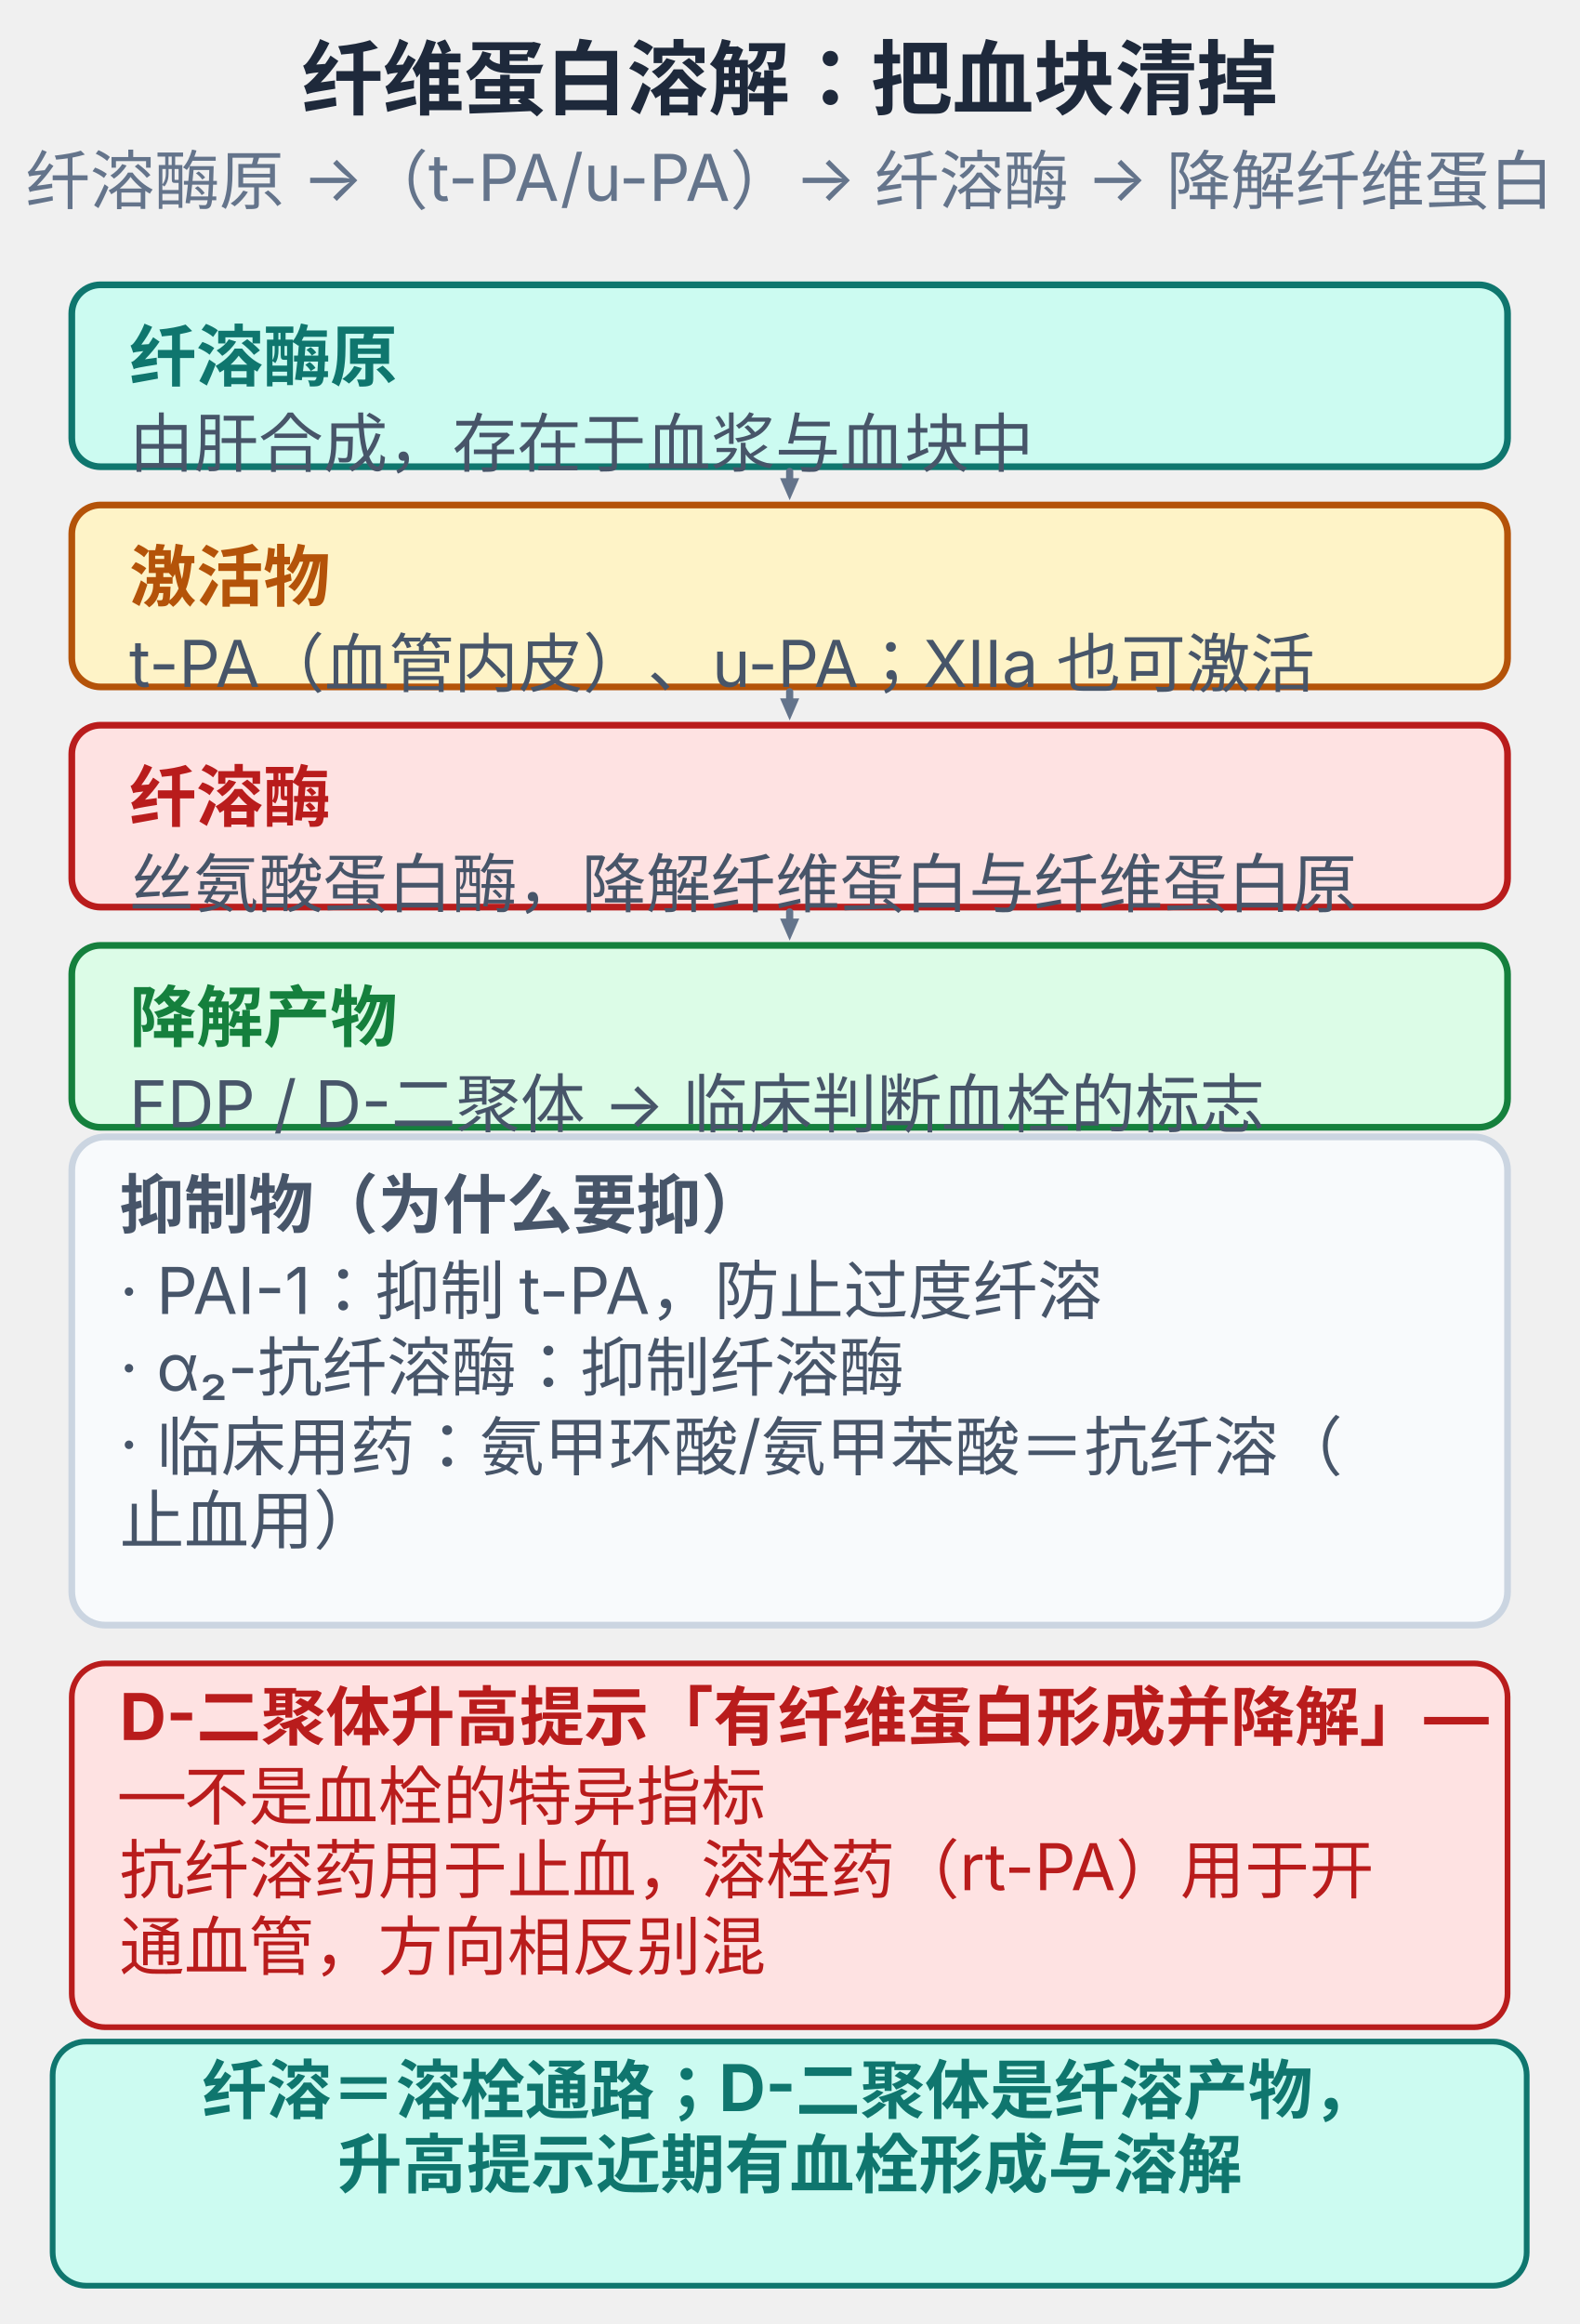
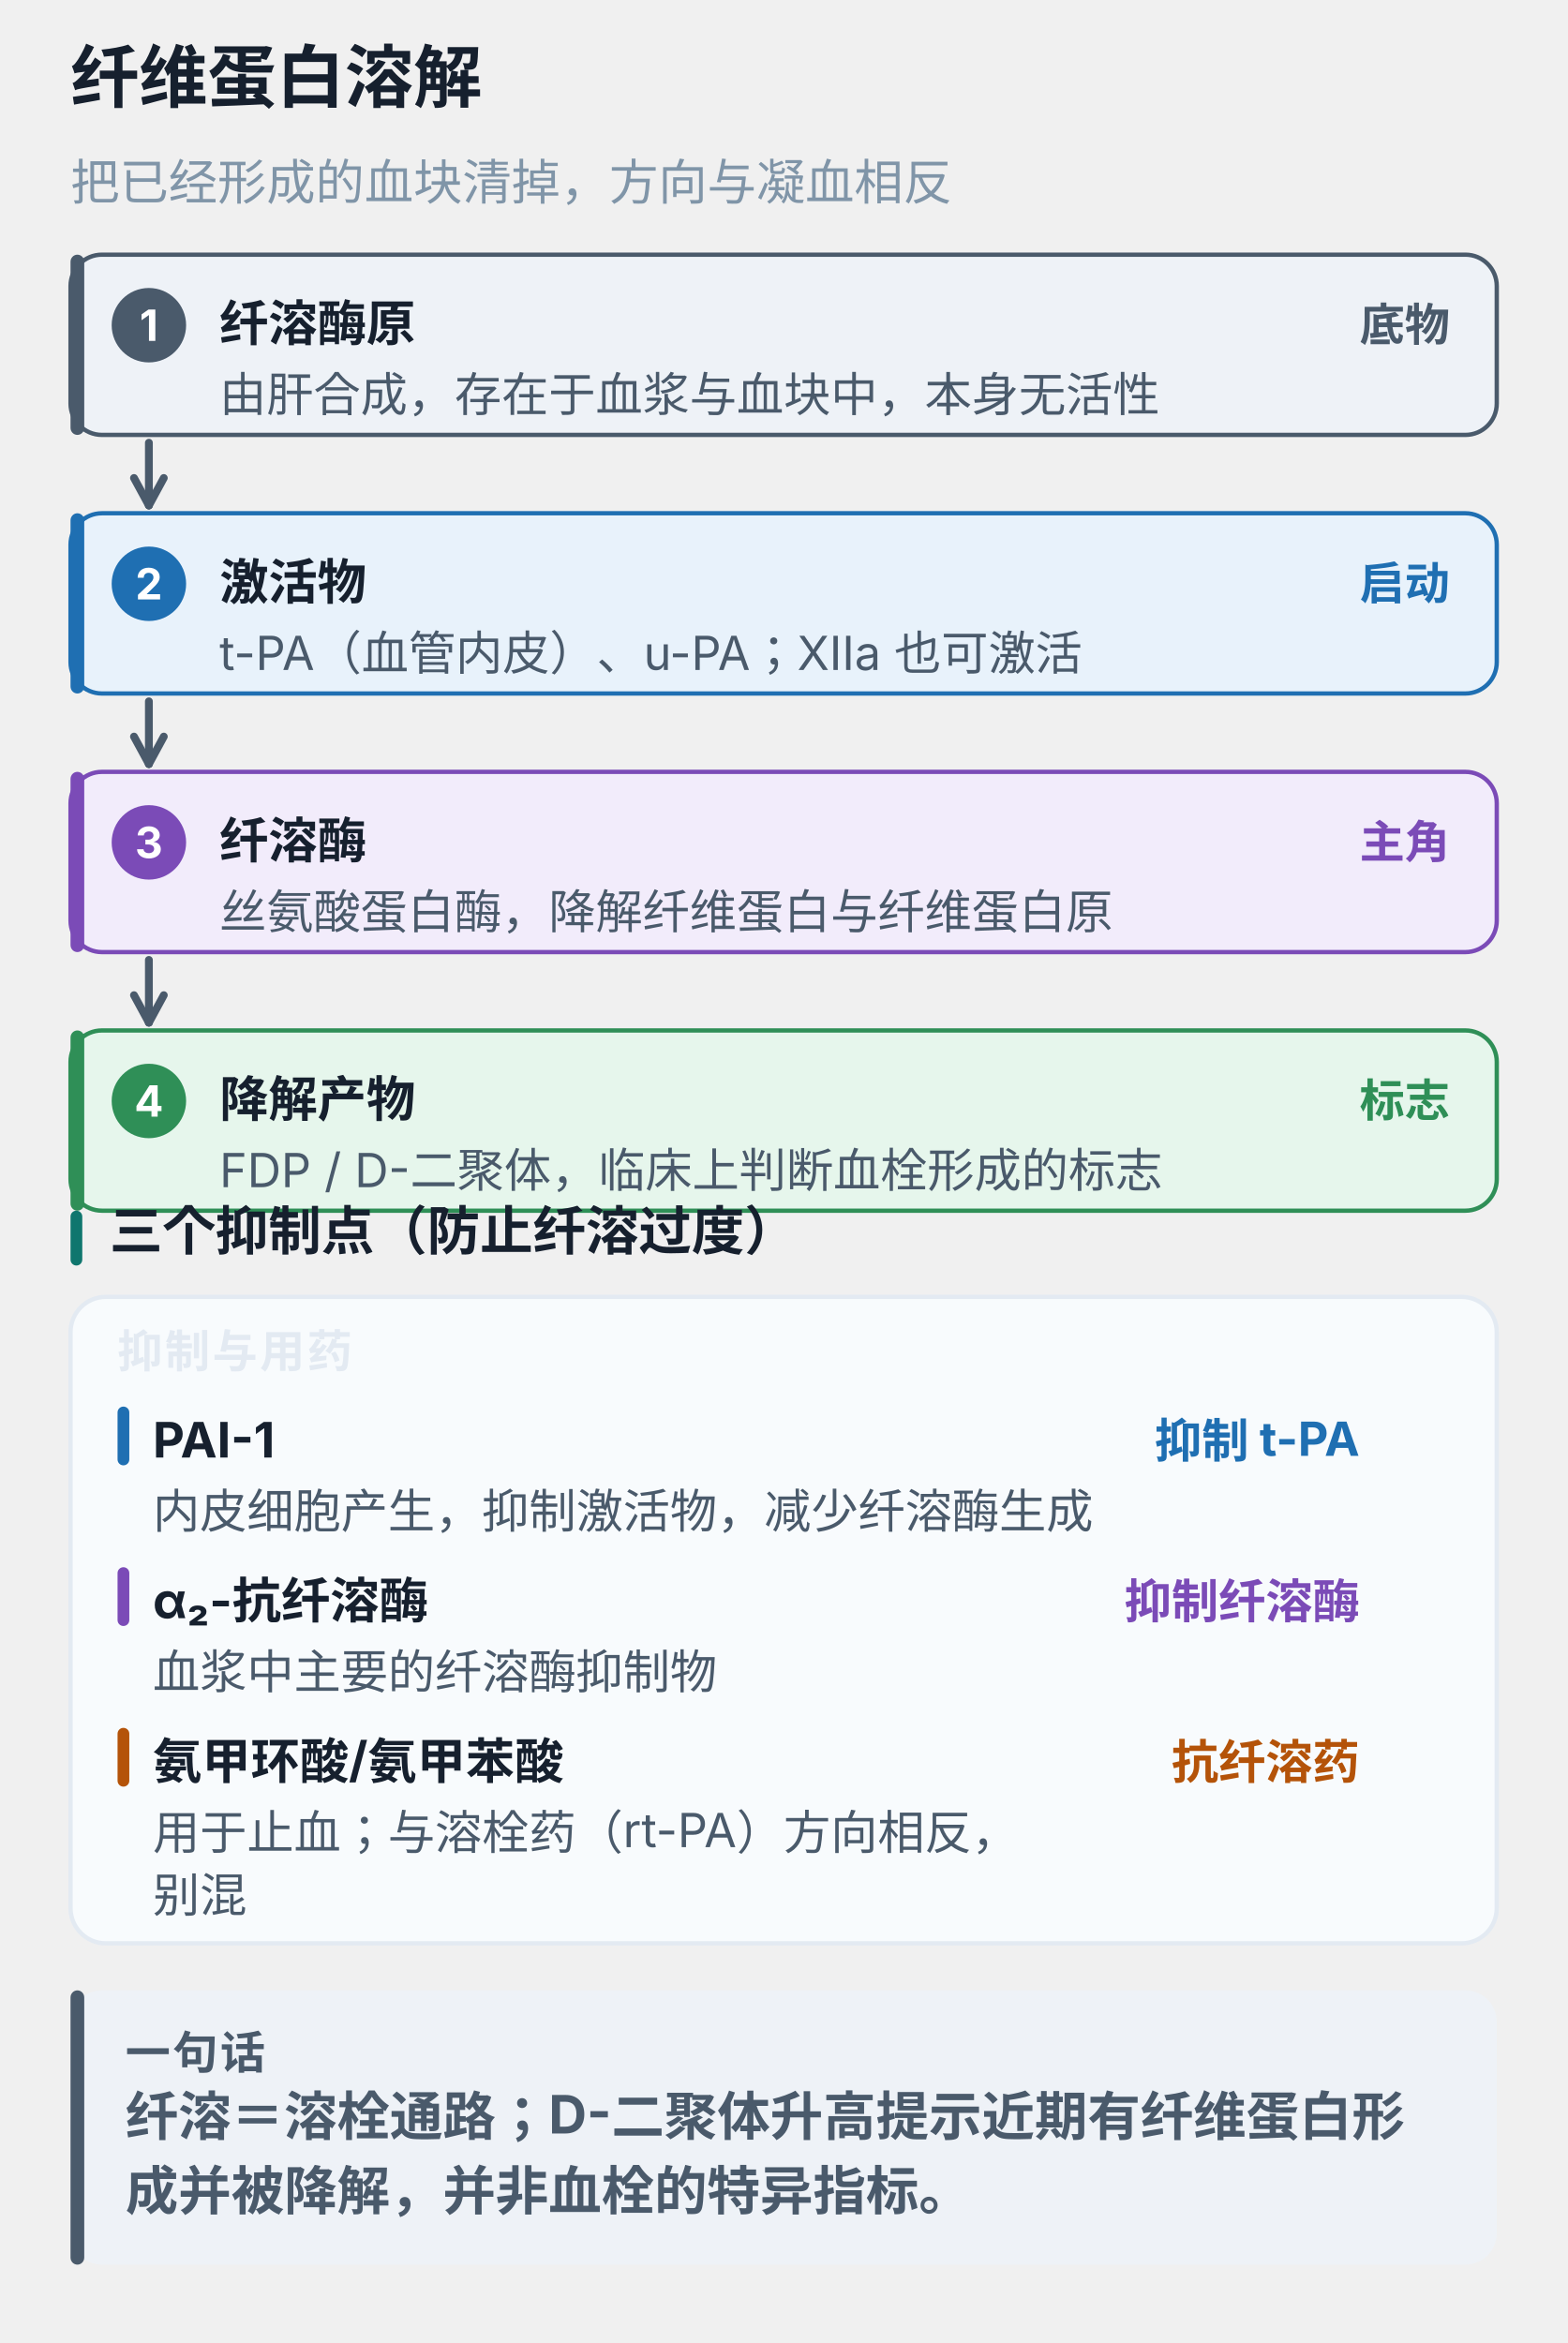
- <svg xmlns="http://www.w3.org/2000/svg" viewBox="0 0 330 485.5" width="100%" style="max-width:330px;display:block;margin:0 auto;background:#ffffff;border-radius:10px" role="img">
-   <text x="165.0" y="22.6" text-anchor="middle" font-size="17" font-weight="700" fill="#1e293b" font-family="-apple-system,'PingFang SC','Microsoft YaHei',sans-serif">纤维蛋白溶解：把血块清掉</text>
-   <text x="165.0" y="42.6" text-anchor="middle" font-size="13.5" font-weight="400" fill="#64748b" font-family="-apple-system,'PingFang SC','Microsoft YaHei',sans-serif">纤溶酶原 →（t-PA/u-PA）→ 纤溶酶 → 降解纤维蛋白</text>
-   <rect x="15.0" y="59.5" width="300.0" height="38.0" rx="6" fill="#ccfbf1" stroke="#0f766e" stroke-width="1.4" />
-   <text x="27.0" y="79.5" text-anchor="start" font-size="14" font-weight="700" fill="#0f766e" font-family="-apple-system,'PingFang SC','Microsoft YaHei',sans-serif">纤溶酶原</text>
-   <text x="27.0" y="97.5" text-anchor="start" font-size="13.5" font-weight="400" fill="#475569" font-family="-apple-system,'PingFang SC','Microsoft YaHei',sans-serif">由肝合成，存在于血浆与血块中</text>
-   <line x1="165.0" y1="98.5" x2="165.0" y2="100.0" stroke="#64748b" stroke-width="1.5" stroke-linecap="round" />
-   <polygon points="165.0,104.5 163.0,99.9 167.0,99.9" fill="#64748b" />
-   <rect x="15.0" y="105.5" width="300.0" height="38.0" rx="6" fill="#fef3c7" stroke="#b45309" stroke-width="1.4" />
-   <text x="27.0" y="125.5" text-anchor="start" font-size="14" font-weight="700" fill="#b45309" font-family="-apple-system,'PingFang SC','Microsoft YaHei',sans-serif">激活物</text>
-   <text x="27.0" y="143.5" text-anchor="start" font-size="13.5" font-weight="400" fill="#475569" font-family="-apple-system,'PingFang SC','Microsoft YaHei',sans-serif">t-PA（血管内皮）、u-PA；Ⅻa 也可激活</text>
-   <line x1="165.0" y1="144.5" x2="165.0" y2="146.0" stroke="#64748b" stroke-width="1.5" stroke-linecap="round" />
-   <polygon points="165.0,150.5 163.0,145.9 167.0,145.9" fill="#64748b" />
-   <rect x="15.0" y="151.5" width="300.0" height="38.0" rx="6" fill="#fee2e2" stroke="#b91c1c" stroke-width="1.4" />
-   <text x="27.0" y="171.5" text-anchor="start" font-size="14" font-weight="700" fill="#b91c1c" font-family="-apple-system,'PingFang SC','Microsoft YaHei',sans-serif">纤溶酶</text>
-   <text x="27.0" y="189.5" text-anchor="start" font-size="13.5" font-weight="400" fill="#475569" font-family="-apple-system,'PingFang SC','Microsoft YaHei',sans-serif">丝氨酸蛋白酶，降解纤维蛋白与纤维蛋白原</text>
-   <line x1="165.0" y1="190.5" x2="165.0" y2="192.0" stroke="#64748b" stroke-width="1.5" stroke-linecap="round" />
-   <polygon points="165.0,196.5 163.0,191.9 167.0,191.9" fill="#64748b" />
-   <rect x="15.0" y="197.5" width="300.0" height="38.0" rx="6" fill="#dcfce7" stroke="#15803d" stroke-width="1.4" />
-   <text x="27.0" y="217.5" text-anchor="start" font-size="14" font-weight="700" fill="#15803d" font-family="-apple-system,'PingFang SC','Microsoft YaHei',sans-serif">降解产物</text>
-   <text x="27.0" y="235.5" text-anchor="start" font-size="13.5" font-weight="400" fill="#475569" font-family="-apple-system,'PingFang SC','Microsoft YaHei',sans-serif">FDP / D-二聚体 → 临床判断血栓的标志</text>
-   <rect x="15.0" y="237.5" width="300.0" height="102.0" rx="7" fill="#f8fafc" stroke="#cbd5e1" stroke-width="1.4" />
-   <text x="25.0" y="256.5" text-anchor="start" font-size="13.5" font-weight="700" fill="#475569" font-family="-apple-system,'PingFang SC','Microsoft YaHei',sans-serif">抑制物（为什么要抑）</text>
-   <text x="25.0" y="274.5" text-anchor="start" font-size="13.5" font-weight="400" fill="#475569" font-family="-apple-system,'PingFang SC','Microsoft YaHei',sans-serif">· PAI-1：抑制 t-PA，防止过度纤溶</text>
-   <text x="25.0" y="290.5" text-anchor="start" font-size="13.5" font-weight="400" fill="#475569" font-family="-apple-system,'PingFang SC','Microsoft YaHei',sans-serif">· α₂-抗纤溶酶：抑制纤溶酶</text>
-   <text x="25.0" y="306.5" text-anchor="start" font-size="13.5" font-weight="400" fill="#475569" font-family="-apple-system,'PingFang SC','Microsoft YaHei',sans-serif">· 临床用药：氨甲环酸/氨甲苯酸＝抗纤溶（</text>
-   <text x="25.0" y="322.5" text-anchor="start" font-size="13.5" font-weight="400" fill="#475569" font-family="-apple-system,'PingFang SC','Microsoft YaHei',sans-serif">止血用）</text>
-   <rect x="15.0" y="347.5" width="300.0" height="76.0" rx="7" fill="#fee2e2" stroke="#b91c1c" stroke-width="1.2" />
-   <text x="25.0" y="363.5" text-anchor="start" font-size="13.5" font-weight="700" fill="#b91c1c" font-family="-apple-system,'PingFang SC','Microsoft YaHei',sans-serif">D-二聚体升高提示「有纤维蛋白形成并降解」—</text>
-   <text x="25.0" y="379.5" text-anchor="start" font-size="13.5" font-weight="400" fill="#b91c1c" font-family="-apple-system,'PingFang SC','Microsoft YaHei',sans-serif">—不是血栓的特异指标</text>
-   <text x="25.0" y="395.5" text-anchor="start" font-size="13.5" font-weight="400" fill="#b91c1c" font-family="-apple-system,'PingFang SC','Microsoft YaHei',sans-serif">抗纤溶药用于止血，溶栓药（rt-PA）用于开</text>
-   <text x="25.0" y="411.5" text-anchor="start" font-size="13.5" font-weight="400" fill="#b91c1c" font-family="-apple-system,'PingFang SC','Microsoft YaHei',sans-serif">通血管，方向相反别混</text>
-   <rect x="11.0" y="426.5" width="308.0" height="51.0" rx="7" fill="#ccfbf1" stroke="#0f766e" stroke-width="1.2" />
-   <text x="165.0" y="441.5" text-anchor="middle" font-size="13.5" font-weight="700" fill="#0f766e" font-family="-apple-system,'PingFang SC','Microsoft YaHei',sans-serif">纤溶＝溶栓通路；D-二聚体是纤溶产物，</text>
-   <text x="165.0" y="457.0" text-anchor="middle" font-size="13.5" font-weight="700" fill="#0f766e" font-family="-apple-system,'PingFang SC','Microsoft YaHei',sans-serif">升高提示近期有血栓形成与溶解</text>
+ <svg xmlns="http://www.w3.org/2000/svg" viewBox="0 0 400 598" width="100%" style="max-width:400px;display:block;margin:0 auto;background:#ffffff;border-radius:12px" role="img" aria-label="纤维蛋白溶解">
+   <text x="18.0" y="26.0" font-size="17.5" font-weight="700" fill="#16202e" font-family="-apple-system,BlinkMacSystemFont,'PingFang SC','Microsoft YaHei',sans-serif">纤维蛋白溶解</text>
+   <text x="18.0" y="51.0" font-size="12.5" font-weight="400" fill="#8095a8" font-family="-apple-system,BlinkMacSystemFont,'PingFang SC','Microsoft YaHei',sans-serif">把已经形成的血块清掉，方向与凝血相反</text>
+   <rect x="18.0" y="65.0" width="364.0" height="46.0" rx="8" fill="#eef2f7" stroke="#4a5a6b" stroke-width="1.1" />
+   <rect x="18.0" y="65.0" width="3.5" height="46.0" rx="1.8" fill="#4a5a6b" />
+   <circle cx="38" cy="83" r="9.5" fill="#4a5a6b" />
+   <text x="38.0" y="87.0" text-anchor="middle" font-size="11" font-weight="700" fill="#ffffff" font-family="-apple-system,BlinkMacSystemFont,'PingFang SC','Microsoft YaHei',sans-serif">1</text>
+   <text x="56.0" y="87.0" font-size="12.5" font-weight="700" fill="#16202e" font-family="-apple-system,BlinkMacSystemFont,'PingFang SC','Microsoft YaHei',sans-serif">纤溶酶原</text>
+   <text x="370.0" y="87.0" text-anchor="end" font-size="11.5" font-weight="700" fill="#4a5a6b" font-family="-apple-system,BlinkMacSystemFont,'PingFang SC','Microsoft YaHei',sans-serif">底物</text>
+   <text x="56.0" y="105.0" font-size="12" font-weight="400" fill="#4a5a6b" font-family="-apple-system,BlinkMacSystemFont,'PingFang SC','Microsoft YaHei',sans-serif">由肝合成，存在于血浆与血块中，本身无活性</text>
+   <line x1="38.0" y1="113.0" x2="38.0" y2="129.0" stroke="#4a5a6b" stroke-width="2" stroke-linecap="round" />
+   <line x1="38.0" y1="129.0" x2="34.2" y2="122.0" stroke="#4a5a6b" stroke-width="2" stroke-linecap="round" />
+   <line x1="38.0" y1="129.0" x2="41.8" y2="122.0" stroke="#4a5a6b" stroke-width="2" stroke-linecap="round" />
+   <rect x="18.0" y="131.0" width="364.0" height="46.0" rx="8" fill="#e8f2fb" stroke="#1f6fb2" stroke-width="1.1" />
+   <rect x="18.0" y="131.0" width="3.5" height="46.0" rx="1.8" fill="#1f6fb2" />
+   <circle cx="38" cy="149" r="9.5" fill="#1f6fb2" />
+   <text x="38.0" y="153.0" text-anchor="middle" font-size="11" font-weight="700" fill="#ffffff" font-family="-apple-system,BlinkMacSystemFont,'PingFang SC','Microsoft YaHei',sans-serif">2</text>
+   <text x="56.0" y="153.0" font-size="12.5" font-weight="700" fill="#16202e" font-family="-apple-system,BlinkMacSystemFont,'PingFang SC','Microsoft YaHei',sans-serif">激活物</text>
+   <text x="370.0" y="153.0" text-anchor="end" font-size="11.5" font-weight="700" fill="#1f6fb2" font-family="-apple-system,BlinkMacSystemFont,'PingFang SC','Microsoft YaHei',sans-serif">启动</text>
+   <text x="56.0" y="171.0" font-size="12" font-weight="400" fill="#4a5a6b" font-family="-apple-system,BlinkMacSystemFont,'PingFang SC','Microsoft YaHei',sans-serif">t-PA（血管内皮）、u-PA；Ⅻa 也可激活</text>
+   <line x1="38.0" y1="179.0" x2="38.0" y2="195.0" stroke="#4a5a6b" stroke-width="2" stroke-linecap="round" />
+   <line x1="38.0" y1="195.0" x2="34.2" y2="188.0" stroke="#4a5a6b" stroke-width="2" stroke-linecap="round" />
+   <line x1="38.0" y1="195.0" x2="41.8" y2="188.0" stroke="#4a5a6b" stroke-width="2" stroke-linecap="round" />
+   <rect x="18.0" y="197.0" width="364.0" height="46.0" rx="8" fill="#f2ecfb" stroke="#7b4bb7" stroke-width="1.1" />
+   <rect x="18.0" y="197.0" width="3.5" height="46.0" rx="1.8" fill="#7b4bb7" />
+   <circle cx="38" cy="215" r="9.5" fill="#7b4bb7" />
+   <text x="38.0" y="219.0" text-anchor="middle" font-size="11" font-weight="700" fill="#ffffff" font-family="-apple-system,BlinkMacSystemFont,'PingFang SC','Microsoft YaHei',sans-serif">3</text>
+   <text x="56.0" y="219.0" font-size="12.5" font-weight="700" fill="#16202e" font-family="-apple-system,BlinkMacSystemFont,'PingFang SC','Microsoft YaHei',sans-serif">纤溶酶</text>
+   <text x="370.0" y="219.0" text-anchor="end" font-size="11.5" font-weight="700" fill="#7b4bb7" font-family="-apple-system,BlinkMacSystemFont,'PingFang SC','Microsoft YaHei',sans-serif">主角</text>
+   <text x="56.0" y="237.0" font-size="12" font-weight="400" fill="#4a5a6b" font-family="-apple-system,BlinkMacSystemFont,'PingFang SC','Microsoft YaHei',sans-serif">丝氨酸蛋白酶，降解纤维蛋白与纤维蛋白原</text>
+   <line x1="38.0" y1="245.0" x2="38.0" y2="261.0" stroke="#4a5a6b" stroke-width="2" stroke-linecap="round" />
+   <line x1="38.0" y1="261.0" x2="34.2" y2="254.0" stroke="#4a5a6b" stroke-width="2" stroke-linecap="round" />
+   <line x1="38.0" y1="261.0" x2="41.8" y2="254.0" stroke="#4a5a6b" stroke-width="2" stroke-linecap="round" />
+   <rect x="18.0" y="263.0" width="364.0" height="46.0" rx="8" fill="#e6f6ec" stroke="#2f8f57" stroke-width="1.1" />
+   <rect x="18.0" y="263.0" width="3.5" height="46.0" rx="1.8" fill="#2f8f57" />
+   <circle cx="38" cy="281" r="9.5" fill="#2f8f57" />
+   <text x="38.0" y="285.0" text-anchor="middle" font-size="11" font-weight="700" fill="#ffffff" font-family="-apple-system,BlinkMacSystemFont,'PingFang SC','Microsoft YaHei',sans-serif">4</text>
+   <text x="56.0" y="285.0" font-size="12.5" font-weight="700" fill="#16202e" font-family="-apple-system,BlinkMacSystemFont,'PingFang SC','Microsoft YaHei',sans-serif">降解产物</text>
+   <text x="370.0" y="285.0" text-anchor="end" font-size="11.5" font-weight="700" fill="#2f8f57" font-family="-apple-system,BlinkMacSystemFont,'PingFang SC','Microsoft YaHei',sans-serif">标志</text>
+   <text x="56.0" y="303.0" font-size="12" font-weight="400" fill="#4a5a6b" font-family="-apple-system,BlinkMacSystemFont,'PingFang SC','Microsoft YaHei',sans-serif">FDP / D-二聚体，临床上判断血栓形成的标志</text>
+   <rect x="18.0" y="309.0" width="3.0" height="14.0" rx="1.5" fill="#0f766e" />
+   <text x="28.0" y="319.0" font-size="13.5" font-weight="700" fill="#16202e" font-family="-apple-system,BlinkMacSystemFont,'PingFang SC','Microsoft YaHei',sans-serif">三个抑制点（防止纤溶过度）</text>
+   <rect x="18.0" y="331.0" width="364.0" height="165.0" rx="9" fill="#f8fbfd" stroke="#e3eaf2" stroke-width="1.1" />
+   <text x="30.0" y="349.0" font-size="11.5" font-weight="700" fill="#e3eaf2" letter-spacing="0.6" font-family="-apple-system,BlinkMacSystemFont,'PingFang SC','Microsoft YaHei',sans-serif">抑制与用药</text>
+   <rect x="30.0" y="359.0" width="3.0" height="15.0" rx="1.5" fill="#1f6fb2" />
+   <text x="39.0" y="372.0" font-size="12.5" font-weight="700" fill="#16202e" font-family="-apple-system,BlinkMacSystemFont,'PingFang SC','Microsoft YaHei',sans-serif">PAI-1</text>
+   <text x="347.0" y="372.0" text-anchor="end" font-size="12" font-weight="700" fill="#1f6fb2" font-family="-apple-system,BlinkMacSystemFont,'PingFang SC','Microsoft YaHei',sans-serif">抑制 t-PA</text>
+   <text x="39.0" y="390.0" font-size="12" font-weight="400" fill="#4a5a6b" font-family="-apple-system,BlinkMacSystemFont,'PingFang SC','Microsoft YaHei',sans-serif">内皮细胞产生，抑制激活物，减少纤溶酶生成</text>
+   <rect x="30.0" y="400.0" width="3.0" height="15.0" rx="1.5" fill="#7b4bb7" />
+   <text x="39.0" y="413.0" font-size="12.5" font-weight="700" fill="#16202e" font-family="-apple-system,BlinkMacSystemFont,'PingFang SC','Microsoft YaHei',sans-serif">α₂-抗纤溶酶</text>
+   <text x="347.0" y="413.0" text-anchor="end" font-size="12" font-weight="700" fill="#7b4bb7" font-family="-apple-system,BlinkMacSystemFont,'PingFang SC','Microsoft YaHei',sans-serif">抑制纤溶酶</text>
+   <text x="39.0" y="431.0" font-size="12" font-weight="400" fill="#4a5a6b" font-family="-apple-system,BlinkMacSystemFont,'PingFang SC','Microsoft YaHei',sans-serif">血浆中主要的纤溶酶抑制物</text>
+   <rect x="30.0" y="441.0" width="3.0" height="15.0" rx="1.5" fill="#b45309" />
+   <text x="39.0" y="454.0" font-size="12.5" font-weight="700" fill="#16202e" font-family="-apple-system,BlinkMacSystemFont,'PingFang SC','Microsoft YaHei',sans-serif">氨甲环酸/氨甲苯酸</text>
+   <text x="347.0" y="454.0" text-anchor="end" font-size="12" font-weight="700" fill="#b45309" font-family="-apple-system,BlinkMacSystemFont,'PingFang SC','Microsoft YaHei',sans-serif">抗纤溶药</text>
+   <text x="39.0" y="472.0" font-size="12" font-weight="400" fill="#4a5a6b" font-family="-apple-system,BlinkMacSystemFont,'PingFang SC','Microsoft YaHei',sans-serif">用于止血；与溶栓药（rt-PA）方向相反，</text>
+   <text x="39.0" y="488.0" font-size="12" font-weight="400" fill="#4a5a6b" font-family="-apple-system,BlinkMacSystemFont,'PingFang SC','Microsoft YaHei',sans-serif">别混</text>
+   <rect x="18.0" y="508.0" width="364.0" height="70.0" rx="8" fill="#eef2f7" />
+   <rect x="18.0" y="508.0" width="3.5" height="70.0" rx="1.8" fill="#4a5a6b" />
+   <text x="32.0" y="528.0" font-size="11.5" font-weight="700" fill="#4a5a6b" letter-spacing="0.6" font-family="-apple-system,BlinkMacSystemFont,'PingFang SC','Microsoft YaHei',sans-serif">一句话</text>
+   <text x="32.0" y="545.0" font-size="13.5" font-weight="700" fill="#4a5a6b" font-family="-apple-system,BlinkMacSystemFont,'PingFang SC','Microsoft YaHei',sans-serif">纤溶＝溶栓通路；D-二聚体升高提示近期有纤维蛋白形</text>
+   <text x="32.0" y="564.0" font-size="13.5" font-weight="700" fill="#4a5a6b" font-family="-apple-system,BlinkMacSystemFont,'PingFang SC','Microsoft YaHei',sans-serif">成并被降解，并非血栓的特异指标。</text>
</svg>
